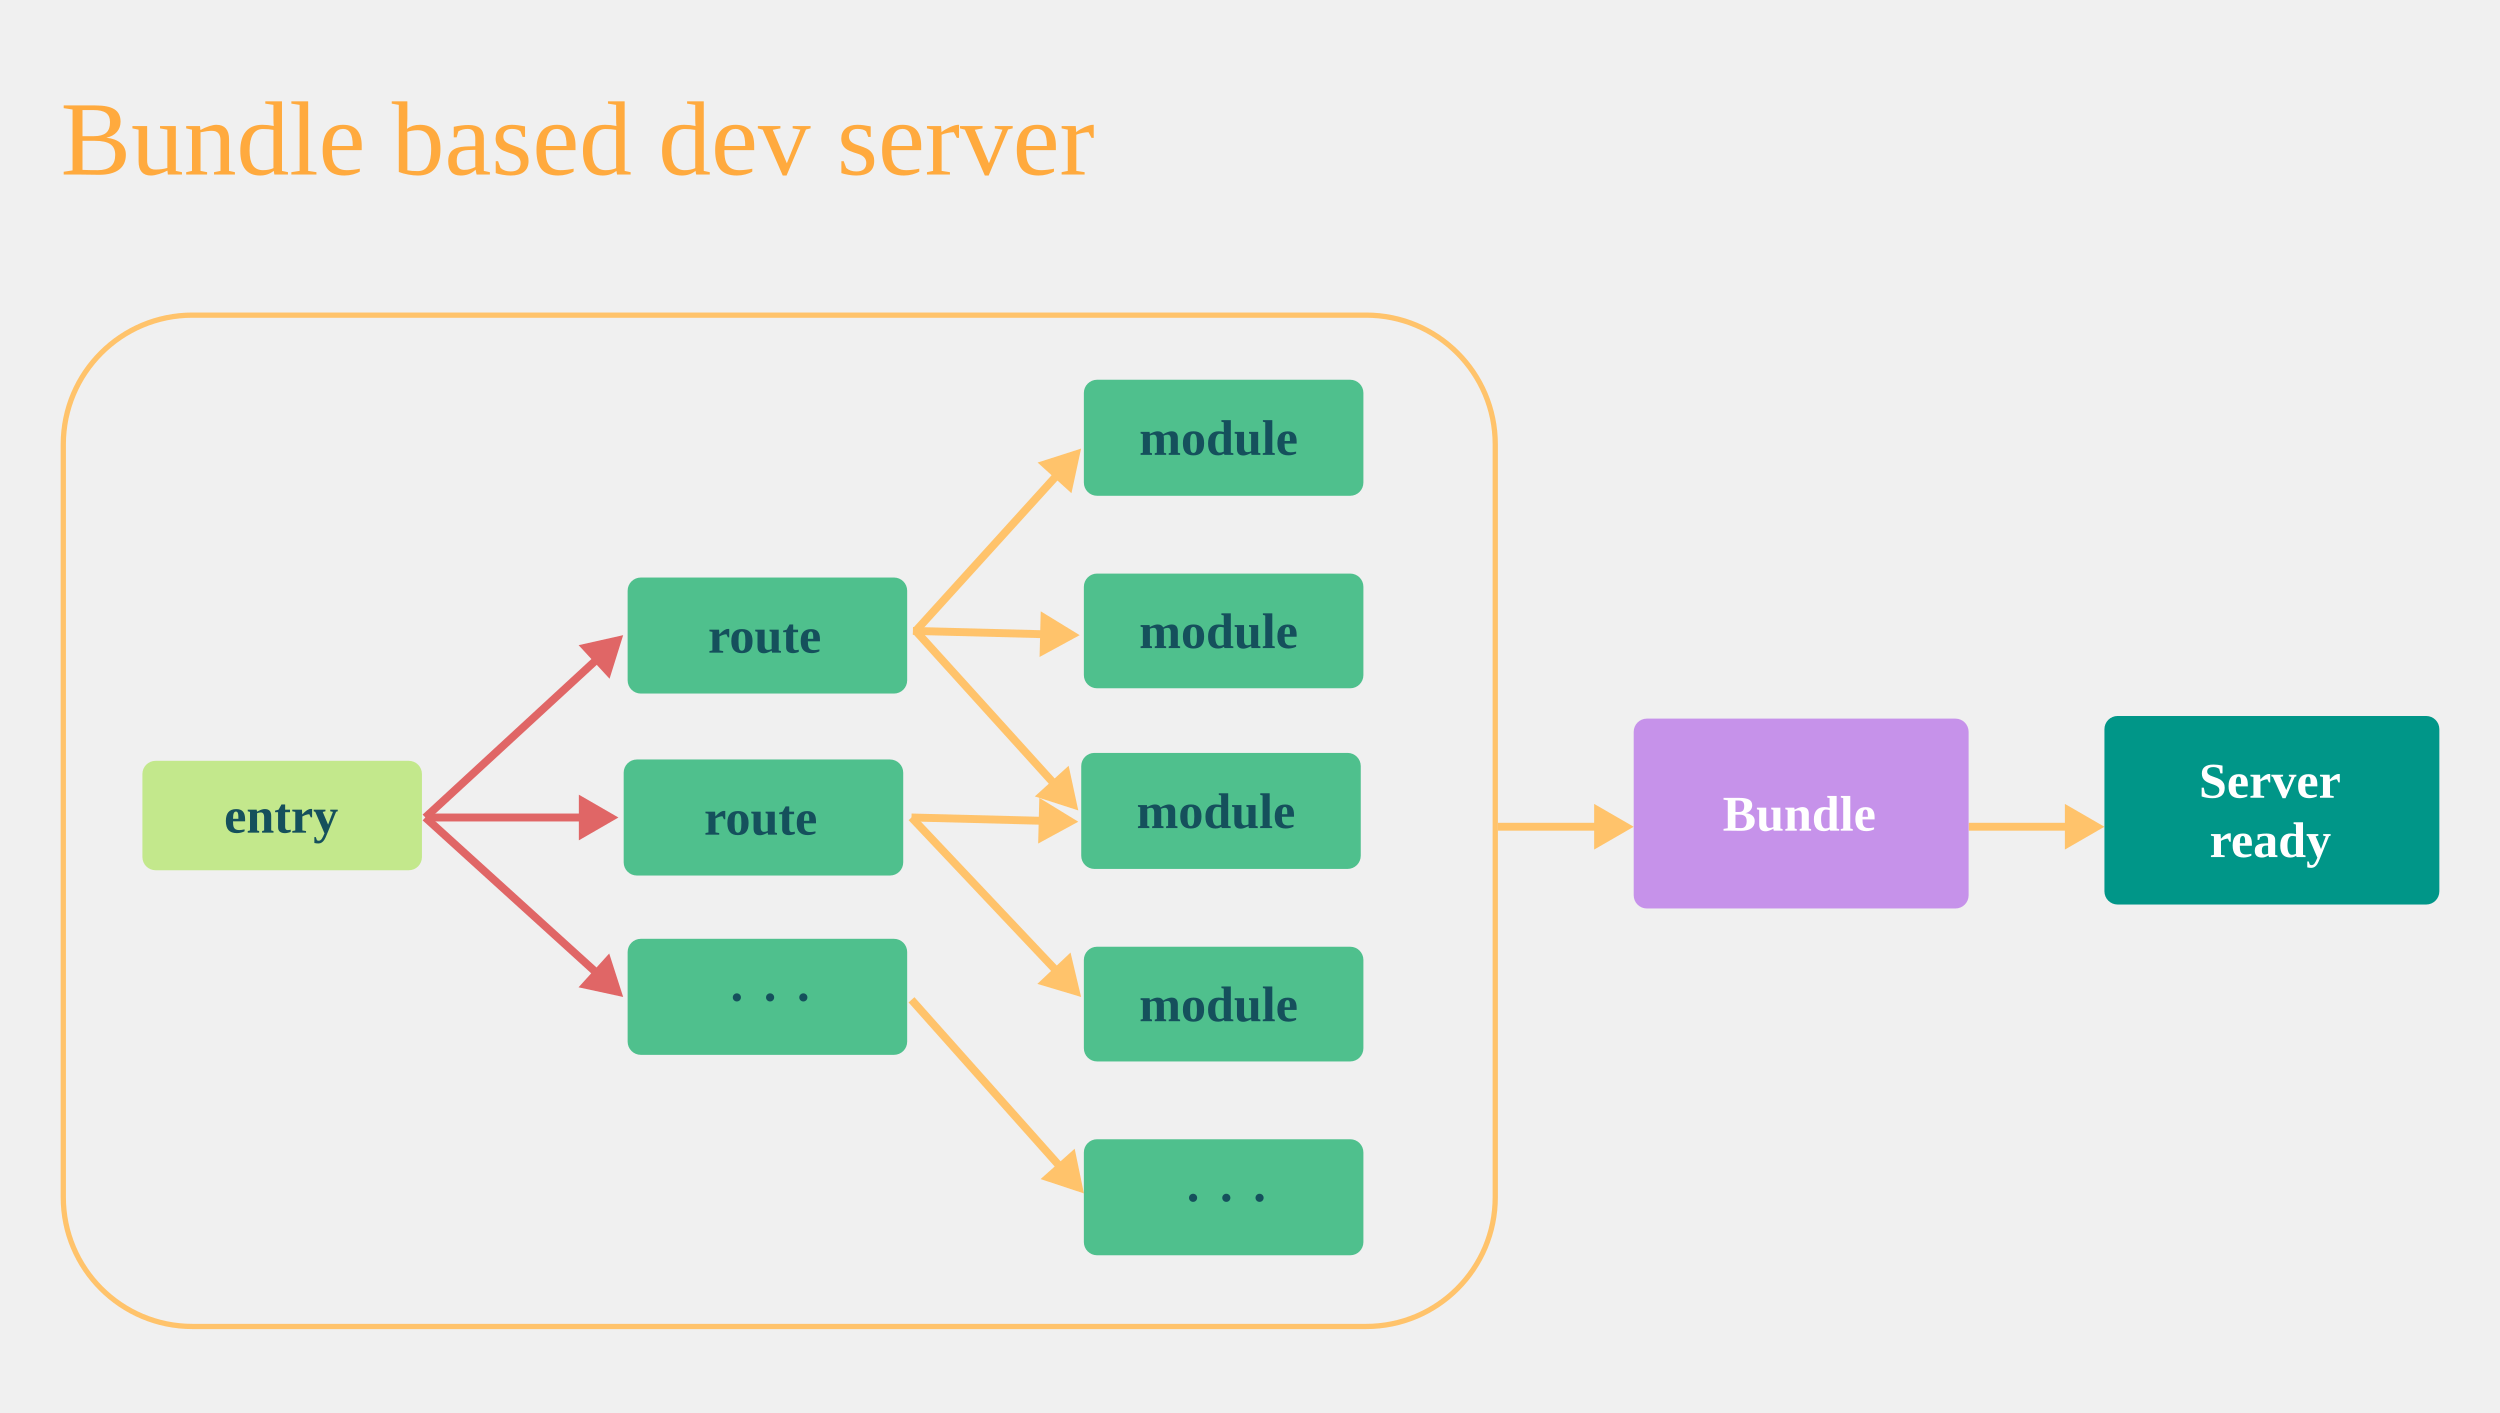
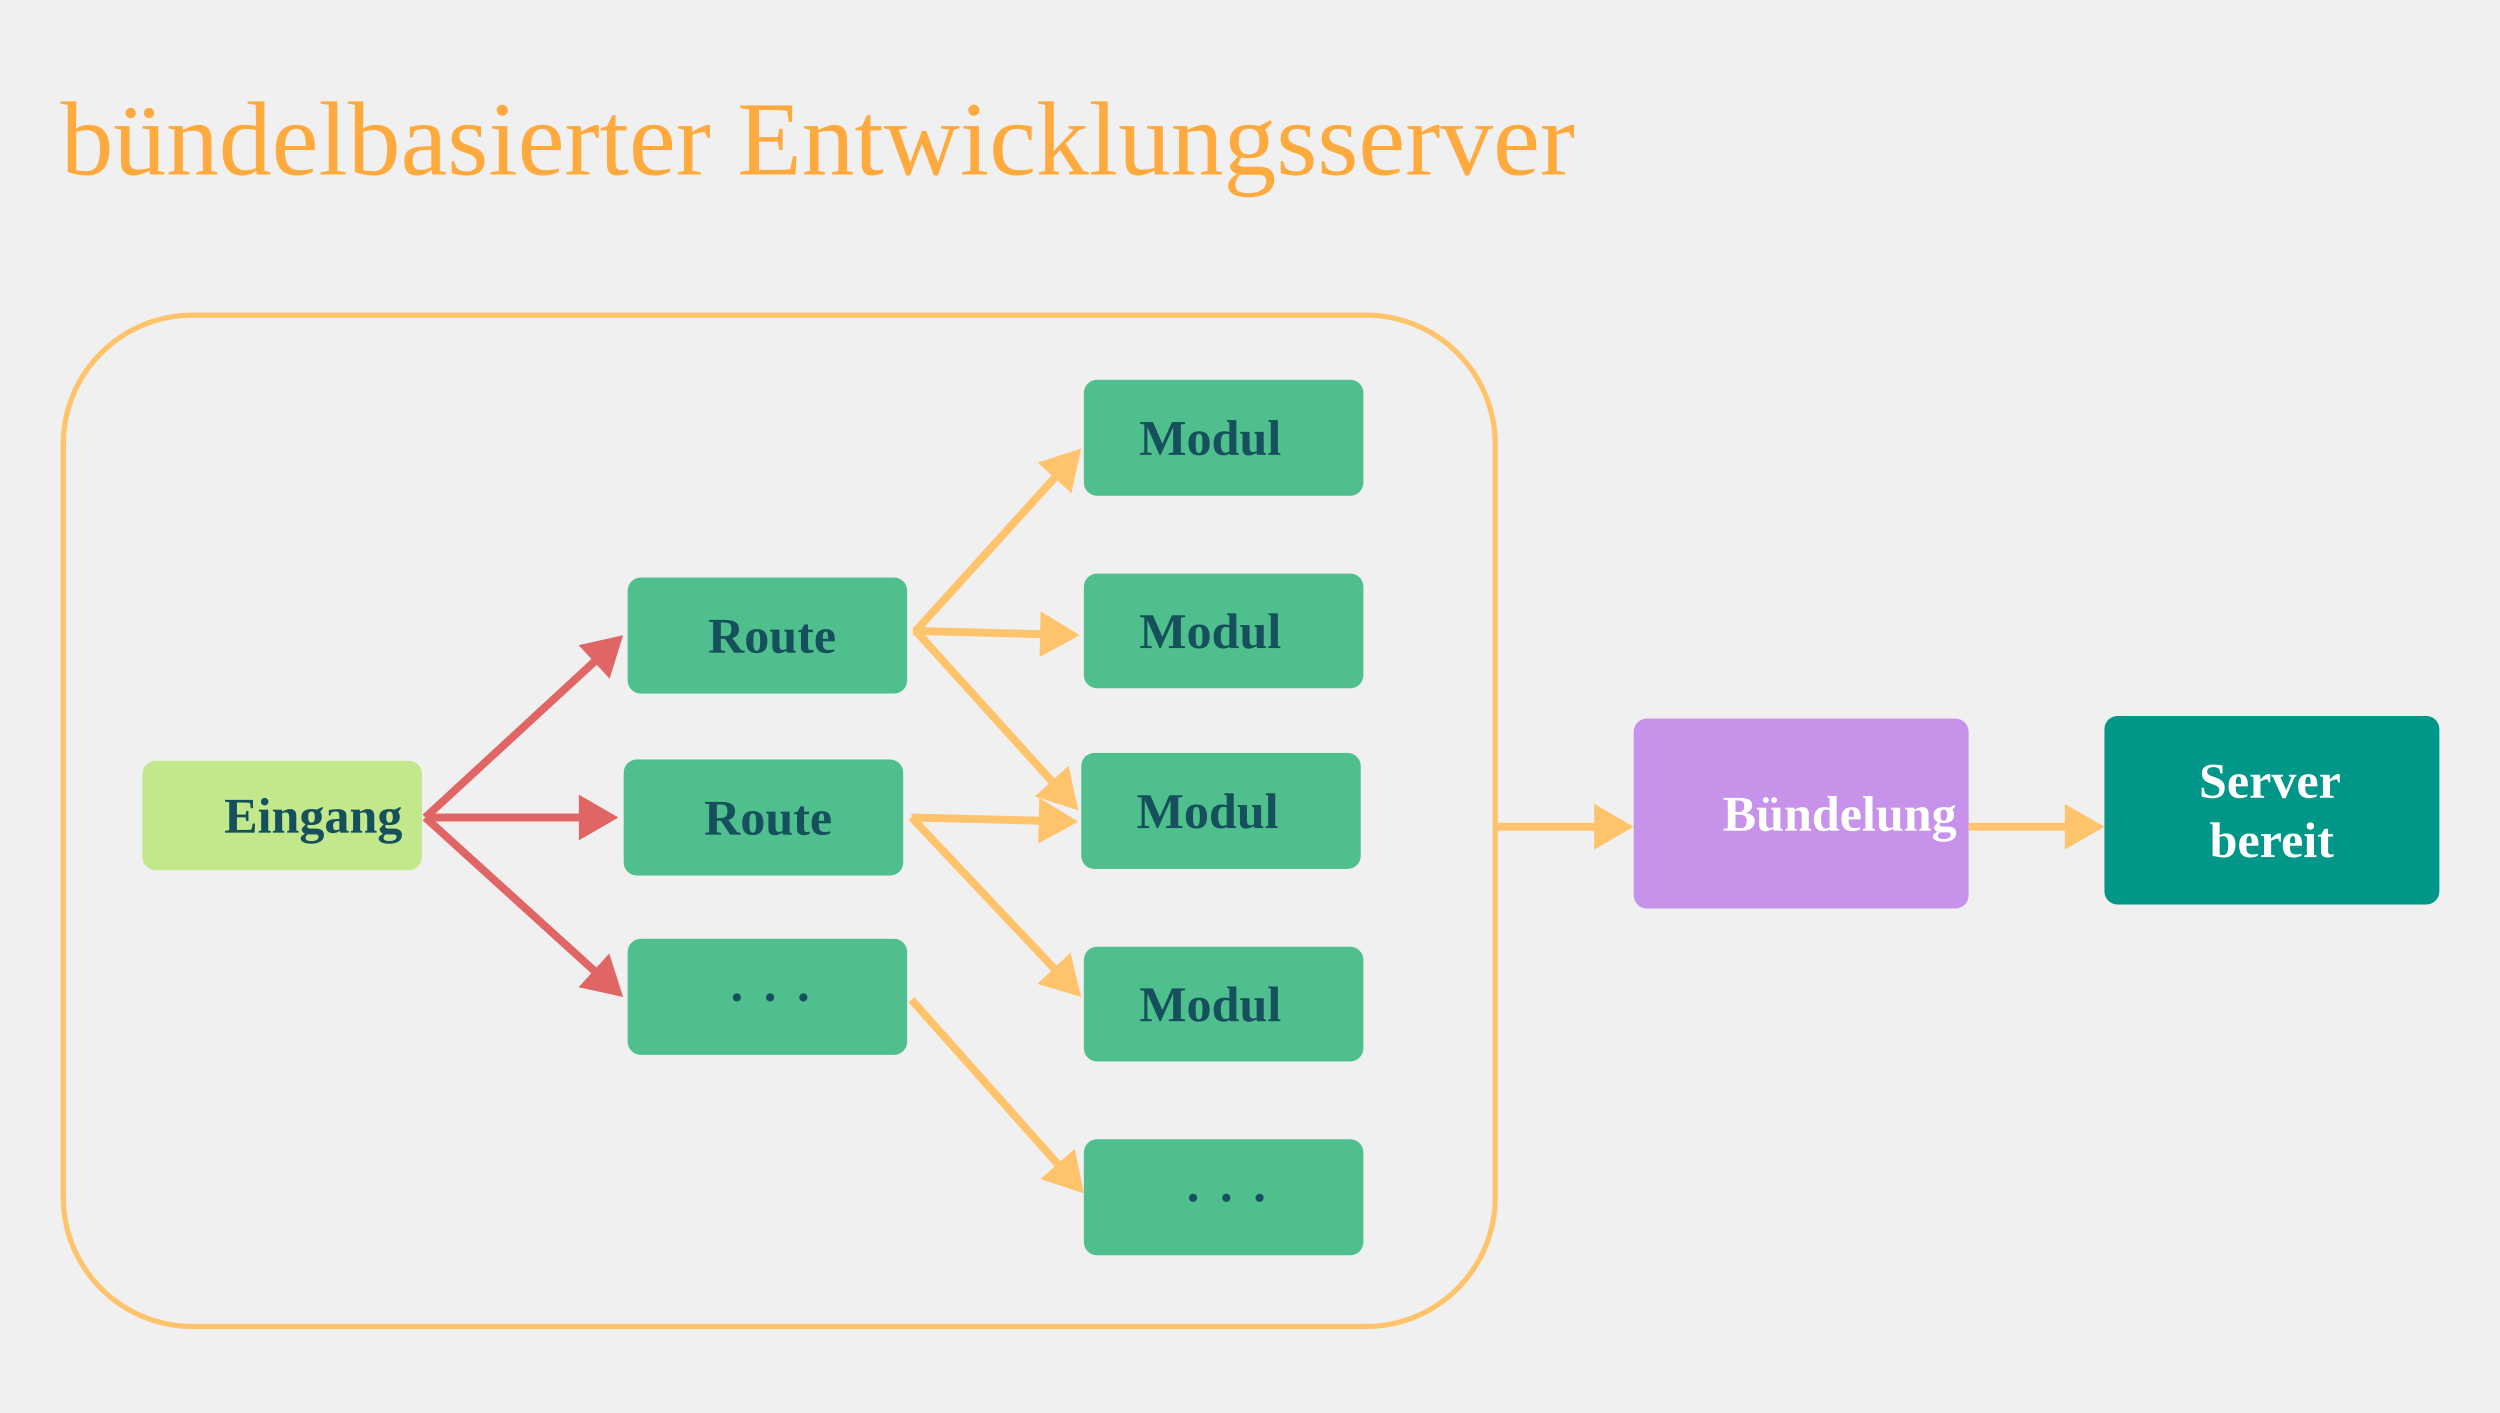
<svg xmlns="http://www.w3.org/2000/svg" viewBox="0 0 1896 1071" fill="none">
  <text fill="#FFAA3E" xml:space="preserve" style="white-space: pre" font-size="80" letter-spacing="0em">
-     <tspan x="46" y="132.344">Bundle based dev server</tspan>
+     <tspan x="46" y="132.344">bündelbasierter Entwicklungsserver</tspan>
  </text>
  <rect x="48" y="239" width="1086" height="767" rx="98" stroke="#FFC36B" stroke-width="4" />
  <rect x="108" y="577" width="212" height="83" rx="10" fill="#C3E88C" />
  <text fill="#15505C" xml:space="preserve" style="white-space: pre" font-size="38" font-weight="600" letter-spacing="0em">
-     <tspan x="170" y="631.488">entry</tspan>
+     <tspan x="170" y="631.488">Eingang</tspan>
  </text>
  <rect x="476" y="712" width="212" height="88" rx="10" fill="#4FC08D" />
  <text fill="#15505C" xml:space="preserve" style="white-space: pre" font-size="38" font-weight="600" letter-spacing="0.33em">
    <tspan x="552.5" y="768.988">···</tspan>
  </text>
  <rect x="476" y="438" width="212" height="88" rx="10" fill="#4FC08D" />
  <text fill="#15505C" xml:space="preserve" style="white-space: pre" font-size="38" font-weight="600" letter-spacing="0em">
-     <tspan x="537" y="494.988">route</tspan>
+     <tspan x="537" y="494.988">Route</tspan>
  </text>
  <rect x="473" y="576" width="212" height="88" rx="10" fill="#4FC08D" />
  <text fill="#15505C" xml:space="preserve" style="white-space: pre" font-size="38" font-weight="600" letter-spacing="0em">
-     <tspan x="534" y="632.988">route</tspan>
+     <tspan x="534" y="632.988">Route</tspan>
  </text>
  <path d="M472.614 481.699L438.815 489.291L462.289 514.766L472.614 481.699ZM324.582 622.18L454.791 502.201L450.726 497.789L320.516 617.768L324.582 622.18Z" fill="#E06666" />
  <path d="M469 620L439 602.679V637.321L469 620ZM323 623H442V617H323V623Z" fill="#E06666" />
  <path d="M472.614 756.105L462.032 723.12L438.757 748.777L472.614 756.105ZM320.533 622.196L450.601 740.186L454.632 735.742L324.565 617.752L320.533 622.196Z" fill="#E06666" />
  <path d="M822.052 905.098L815.036 871.175L789.166 894.213L822.052 905.098ZM689.041 760.243L801.856 886.929L806.337 882.939L693.521 756.253L689.041 760.243Z" fill="#FFC36B" />
  <path d="M819.908 756.105L811.894 722.403L786.715 746.195L819.908 756.105ZM689.1 622.034L799.185 738.54L803.546 734.419L693.462 617.914L689.1 622.034Z" fill="#FFC36B" />
  <path d="M817.765 623.19L788.215 605.112L787.334 639.742L817.765 623.19ZM691.205 622.973L790.697 625.502L790.85 619.504L691.357 616.975L691.205 622.973Z" fill="#FFC36B" />
  <path d="M818.837 481.699L789.286 463.622L788.406 498.252L818.837 481.699ZM692.277 481.483L791.769 484.012L791.922 478.014L692.429 475.485L692.277 481.483Z" fill="#FFC36B" />
  <path d="M819.909 340.209L786.924 350.795L812.584 374.067L819.909 340.209ZM696.719 480.499L803.992 362.224L799.547 358.193L692.275 476.468L696.719 480.499Z" fill="#FFC36B" />
  <path d="M817.765 614.614L810.467 580.751L784.789 604.002L817.765 614.614ZM692.273 480.497L797.418 596.614L801.866 592.587L696.721 476.47L692.273 480.497Z" fill="#FFC36B" />
  <rect x="822" y="288" width="212" height="88" rx="10" fill="#4FC08D" />
  <text fill="#15505C" xml:space="preserve" style="white-space: pre" font-size="38" font-weight="600" letter-spacing="0em">
-     <tspan x="864" y="344.988">module</tspan>
+     <tspan x="864" y="344.988">Modul</tspan>
  </text>
  <rect x="822" y="435" width="212" height="87" rx="10" fill="#4FC08D" />
  <text fill="#15505C" xml:space="preserve" style="white-space: pre" font-size="38" font-weight="600" letter-spacing="0em">
-     <tspan x="864" y="491.488">module</tspan>
+     <tspan x="864" y="491.488">Modul</tspan>
  </text>
  <rect x="820" y="571" width="212" height="88" rx="10" fill="#4FC08D" />
  <text fill="#15505C" xml:space="preserve" style="white-space: pre" font-size="38" font-weight="600" letter-spacing="0em">
-     <tspan x="862" y="627.988">module</tspan>
+     <tspan x="862" y="627.988">Modul</tspan>
  </text>
  <rect x="822" y="718" width="212" height="87" rx="10" fill="#4FC08D" />
  <text fill="#15505C" xml:space="preserve" style="white-space: pre" font-size="38" font-weight="600" letter-spacing="0em">
-     <tspan x="864" y="774.488">module</tspan>
+     <tspan x="864" y="774.488">Modul</tspan>
  </text>
  <rect x="822" y="864" width="212" height="88" rx="10" fill="#4FC08D" />
  <text fill="#15505C" xml:space="preserve" style="white-space: pre" font-size="38" font-weight="600" letter-spacing="0.33em">
    <tspan x="898.5" y="920.988">···</tspan>
  </text>
  <path d="M1239 627L1209 609.679V644.321L1239 627ZM1136 630H1212V624H1136V630Z" fill="#FFC36B" />
  <path d="M1596 627L1566 609.679V644.321L1596 627ZM1493 630H1569V624H1493V630Z" fill="#FFC36B" />
  <rect x="1239" y="545" width="254" height="144" rx="10" fill="#C692EA" />
  <text fill="white" xml:space="preserve" style="white-space: pre" font-size="38" font-weight="600" letter-spacing="0em">
-     <tspan x="1306.5" y="629.988">Bundle</tspan>
+     <tspan x="1306.5" y="629.988">Bündelung</tspan>
  </text>
  <rect x="1596" y="543" width="254" height="143" rx="10" fill="#009688" />
  <text fill="white" xml:space="preserve" style="white-space: pre" font-size="38" font-weight="600" letter-spacing="0em">
    <tspan x="1667.71" y="604.988">Server
</tspan>
-     <tspan x="1675.76" y="649.988">ready</tspan>
+     <tspan x="1675.76" y="649.988">bereit</tspan>
  </text>
</svg>
